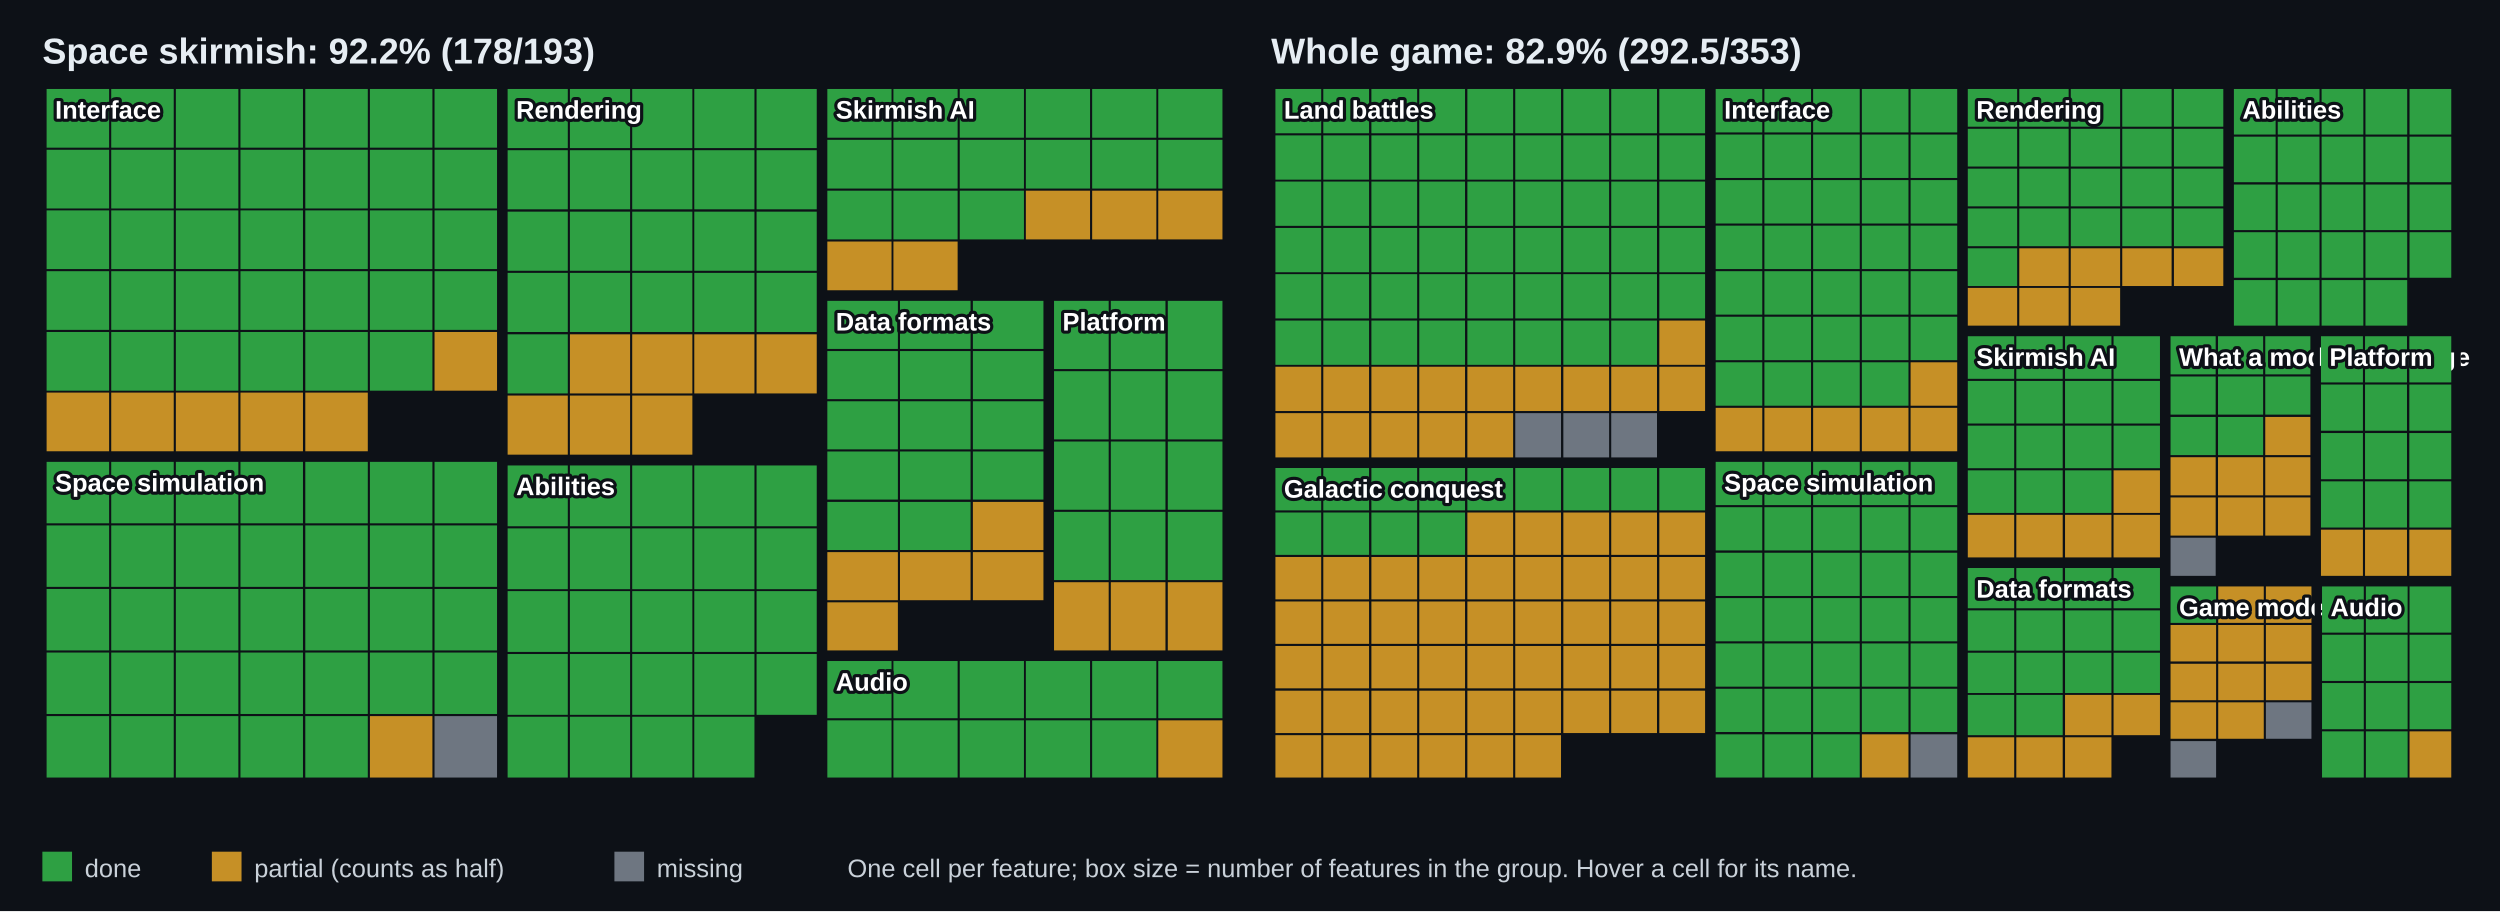
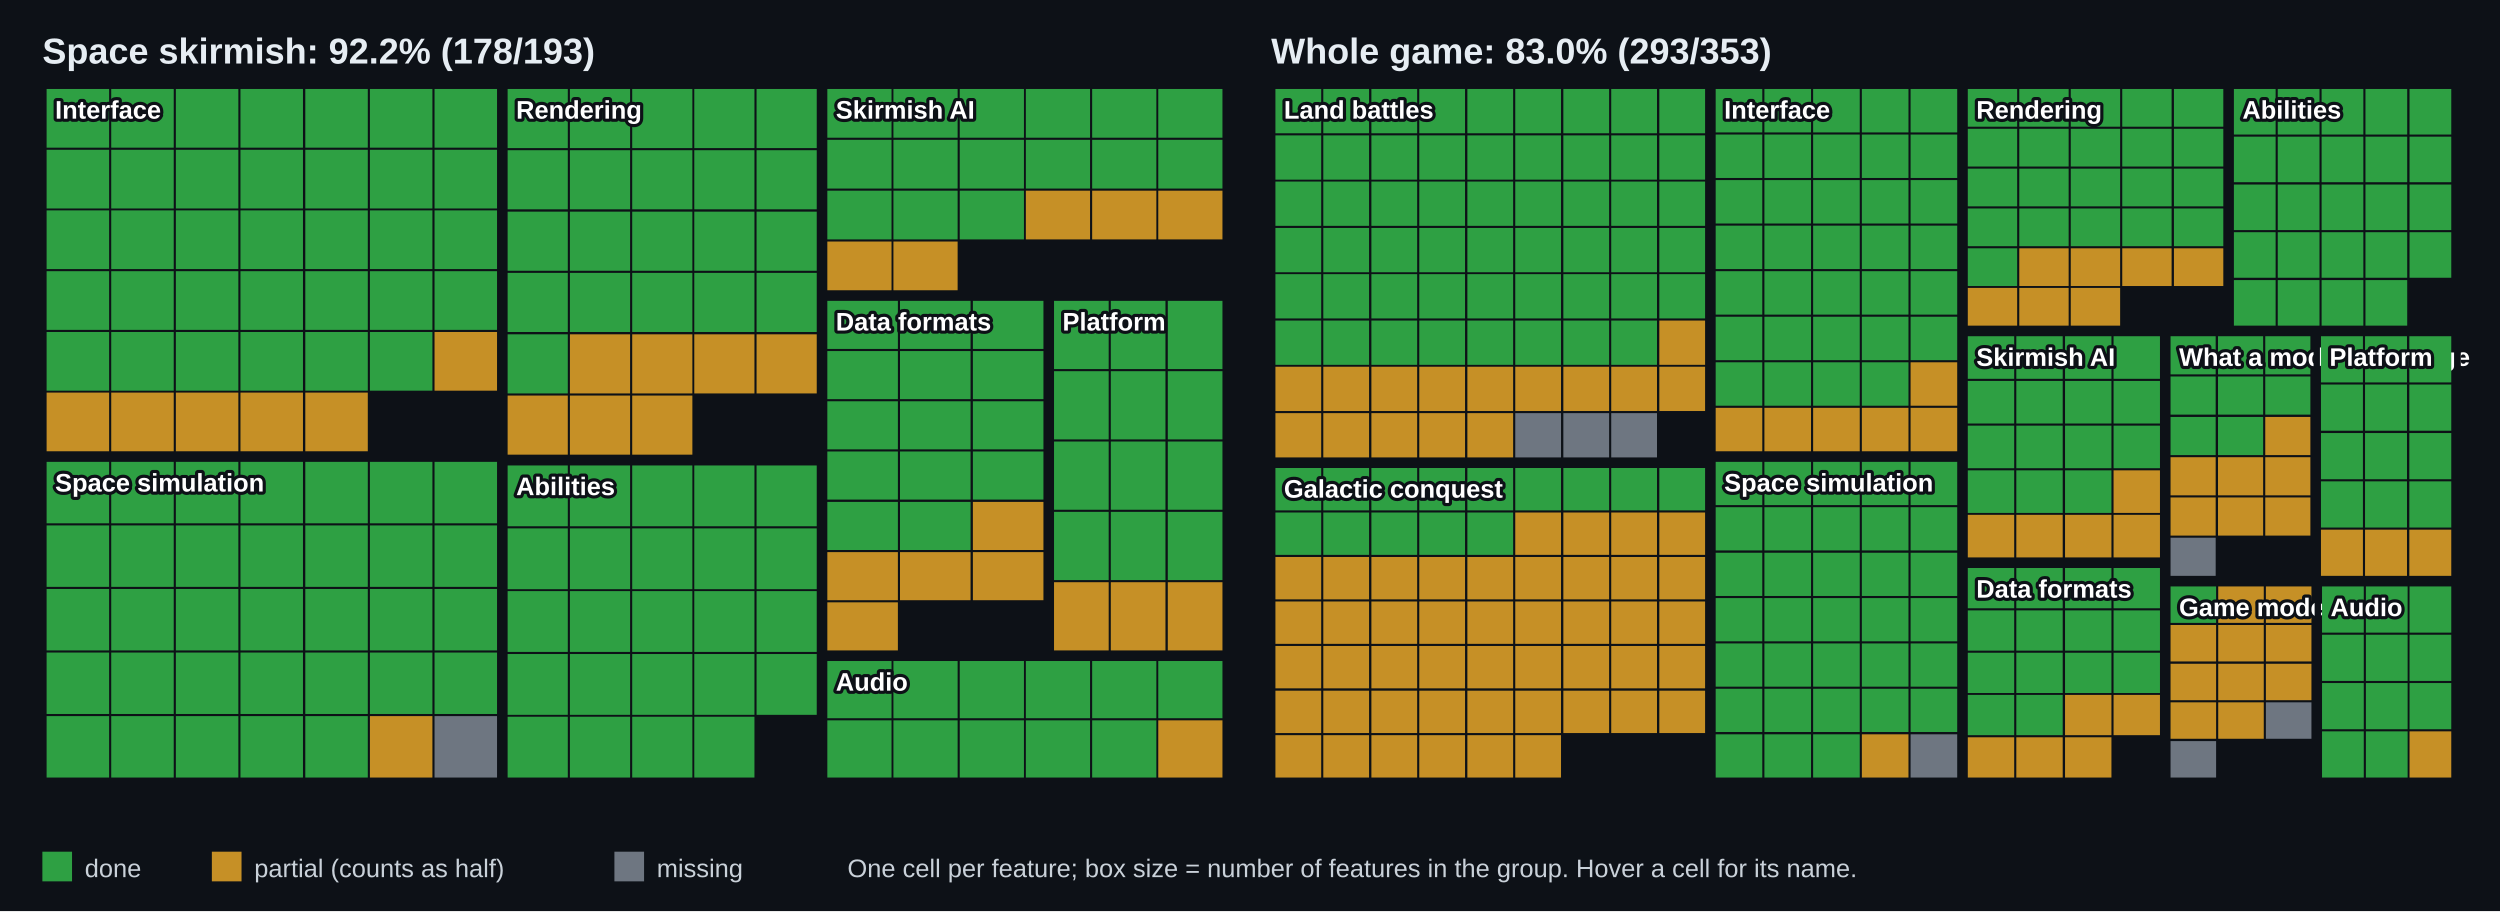
<svg xmlns="http://www.w3.org/2000/svg" viewBox="0 0 1180 430" width="1180" height="430" font-family="Segoe UI, Arial, sans-serif">
  <style>.title{font-size:17px;font-weight:700;fill:#e6edf3}.lab{font-size:12px;font-weight:700;fill:#fff}.lab.bg{stroke:#0d1117;stroke-width:3px;stroke-linejoin:round}.key{font-size:12px;fill:#c9d1d9}</style>
  <rect width="1180" height="430" fill="#0d1117" />
  <text x="20" y="30" class="title">Space skirmish: 92.2% (178/193)</text>
  <rect x="20" y="40" width="560" height="330" fill="#0d1117" />
  <rect x="22.0" y="42.0" width="29.5" height="27.7" fill="#2ea043" />
  <rect x="52.5" y="42.0" width="29.5" height="27.7" fill="#2ea043" />
  <rect x="83.0" y="42.0" width="29.5" height="27.7" fill="#2ea043" />
  <rect x="113.5" y="42.0" width="29.5" height="27.7" fill="#2ea043" />
  <rect x="144.1" y="42.0" width="29.5" height="27.7" fill="#2ea043" />
  <rect x="174.6" y="42.0" width="29.5" height="27.7" fill="#2ea043" />
  <rect x="205.1" y="42.0" width="29.5" height="27.7" fill="#2ea043" />
  <rect x="22.0" y="70.7" width="29.5" height="27.7" fill="#2ea043" />
  <rect x="52.5" y="70.7" width="29.5" height="27.7" fill="#2ea043" />
  <rect x="83.0" y="70.7" width="29.5" height="27.7" fill="#2ea043" />
  <rect x="113.5" y="70.7" width="29.5" height="27.7" fill="#2ea043" />
  <rect x="144.1" y="70.7" width="29.5" height="27.7" fill="#2ea043" />
  <rect x="174.6" y="70.7" width="29.5" height="27.7" fill="#2ea043" />
  <rect x="205.1" y="70.7" width="29.5" height="27.7" fill="#2ea043" />
  <rect x="22.0" y="99.3" width="29.5" height="27.7" fill="#2ea043" />
  <rect x="52.5" y="99.3" width="29.5" height="27.7" fill="#2ea043" />
  <rect x="83.0" y="99.3" width="29.5" height="27.7" fill="#2ea043" />
  <rect x="113.5" y="99.3" width="29.5" height="27.7" fill="#2ea043" />
  <rect x="144.1" y="99.3" width="29.5" height="27.7" fill="#2ea043" />
  <rect x="174.6" y="99.3" width="29.5" height="27.7" fill="#2ea043" />
  <rect x="205.1" y="99.3" width="29.5" height="27.7" fill="#2ea043" />
  <rect x="22.0" y="128.0" width="29.5" height="27.7" fill="#2ea043" />
  <rect x="52.5" y="128.0" width="29.5" height="27.7" fill="#2ea043" />
  <rect x="83.0" y="128.0" width="29.5" height="27.7" fill="#2ea043" />
  <rect x="113.5" y="128.0" width="29.5" height="27.7" fill="#2ea043" />
  <rect x="144.1" y="128.0" width="29.5" height="27.7" fill="#2ea043" />
  <rect x="174.6" y="128.0" width="29.5" height="27.7" fill="#2ea043" />
  <rect x="205.1" y="128.0" width="29.5" height="27.7" fill="#2ea043" />
  <rect x="22.0" y="156.7" width="29.5" height="27.7" fill="#2ea043" />
  <rect x="52.5" y="156.7" width="29.5" height="27.7" fill="#2ea043" />
  <rect x="83.0" y="156.7" width="29.5" height="27.7" fill="#2ea043" />
  <rect x="113.5" y="156.7" width="29.5" height="27.7" fill="#2ea043" />
  <rect x="144.1" y="156.7" width="29.5" height="27.7" fill="#2ea043" />
  <rect x="174.6" y="156.7" width="29.5" height="27.7" fill="#2ea043" />
  <rect x="205.1" y="156.7" width="29.5" height="27.7" fill="#c69026" />
  <rect x="22.0" y="185.3" width="29.5" height="27.7" fill="#c69026" />
  <rect x="52.5" y="185.3" width="29.5" height="27.7" fill="#c69026" />
  <rect x="83.0" y="185.3" width="29.5" height="27.7" fill="#c69026" />
  <rect x="113.5" y="185.3" width="29.5" height="27.7" fill="#c69026" />
  <rect x="144.1" y="185.3" width="29.5" height="27.7" fill="#c69026" />
  <rect x="20.0" y="40.0" width="217.6" height="176.0" fill="none" stroke="#0d1117" stroke-width="3" />
  <text x="26.0" y="56.0" class="lab bg">Interface</text>
  <text x="26.0" y="56.0" class="lab">Interface</text>
  <rect x="22.0" y="218.0" width="29.5" height="29.0" fill="#2ea043" />
  <rect x="52.5" y="218.0" width="29.5" height="29.0" fill="#2ea043" />
  <rect x="83.0" y="218.0" width="29.5" height="29.0" fill="#2ea043" />
  <rect x="113.5" y="218.0" width="29.5" height="29.0" fill="#2ea043" />
  <rect x="144.1" y="218.0" width="29.5" height="29.0" fill="#2ea043" />
  <rect x="174.6" y="218.0" width="29.5" height="29.0" fill="#2ea043" />
  <rect x="205.1" y="218.0" width="29.5" height="29.0" fill="#2ea043" />
  <rect x="22.0" y="248.0" width="29.5" height="29.0" fill="#2ea043" />
  <rect x="52.5" y="248.0" width="29.5" height="29.0" fill="#2ea043" />
  <rect x="83.0" y="248.0" width="29.5" height="29.0" fill="#2ea043" />
  <rect x="113.5" y="248.0" width="29.5" height="29.0" fill="#2ea043" />
  <rect x="144.1" y="248.0" width="29.5" height="29.0" fill="#2ea043" />
  <rect x="174.6" y="248.0" width="29.5" height="29.0" fill="#2ea043" />
  <rect x="205.1" y="248.0" width="29.5" height="29.0" fill="#2ea043" />
  <rect x="22.0" y="278.0" width="29.5" height="29.0" fill="#2ea043" />
  <rect x="52.5" y="278.0" width="29.5" height="29.0" fill="#2ea043" />
  <rect x="83.0" y="278.0" width="29.5" height="29.0" fill="#2ea043" />
  <rect x="113.5" y="278.0" width="29.5" height="29.0" fill="#2ea043" />
  <rect x="144.1" y="278.0" width="29.5" height="29.0" fill="#2ea043" />
  <rect x="174.6" y="278.0" width="29.5" height="29.0" fill="#2ea043" />
  <rect x="205.1" y="278.0" width="29.5" height="29.0" fill="#2ea043" />
  <rect x="22.0" y="308.0" width="29.5" height="29.0" fill="#2ea043" />
  <rect x="52.5" y="308.0" width="29.5" height="29.0" fill="#2ea043" />
  <rect x="83.0" y="308.0" width="29.5" height="29.0" fill="#2ea043" />
  <rect x="113.5" y="308.0" width="29.5" height="29.0" fill="#2ea043" />
  <rect x="144.1" y="308.0" width="29.5" height="29.0" fill="#2ea043" />
  <rect x="174.6" y="308.0" width="29.5" height="29.0" fill="#2ea043" />
  <rect x="205.1" y="308.0" width="29.5" height="29.0" fill="#2ea043" />
  <rect x="22.0" y="338.0" width="29.5" height="29.0" fill="#2ea043" />
  <rect x="52.5" y="338.0" width="29.5" height="29.0" fill="#2ea043" />
  <rect x="83.0" y="338.0" width="29.5" height="29.0" fill="#2ea043" />
  <rect x="113.5" y="338.0" width="29.5" height="29.0" fill="#2ea043" />
  <rect x="144.1" y="338.0" width="29.5" height="29.0" fill="#2ea043" />
  <rect x="174.6" y="338.0" width="29.5" height="29.0" fill="#c69026" />
  <rect x="205.1" y="338.0" width="29.5" height="29.0" fill="#6e7681" />
  <rect x="20.0" y="216.0" width="217.6" height="154.0" fill="none" stroke="#0d1117" stroke-width="3" />
  <text x="26.0" y="232.0" class="lab bg">Space simulation</text>
  <text x="26.0" y="232.0" class="lab">Space simulation</text>
  <rect x="239.6" y="42.0" width="28.4" height="27.9" fill="#2ea043" />
  <rect x="269.0" y="42.0" width="28.4" height="27.9" fill="#2ea043" />
  <rect x="298.4" y="42.0" width="28.4" height="27.9" fill="#2ea043" />
  <rect x="327.7" y="42.0" width="28.4" height="27.9" fill="#2ea043" />
  <rect x="357.1" y="42.0" width="28.4" height="27.9" fill="#2ea043" />
  <rect x="239.6" y="70.9" width="28.4" height="27.9" fill="#2ea043" />
  <rect x="269.0" y="70.9" width="28.4" height="27.9" fill="#2ea043" />
  <rect x="298.4" y="70.9" width="28.4" height="27.9" fill="#2ea043" />
  <rect x="327.7" y="70.9" width="28.4" height="27.9" fill="#2ea043" />
  <rect x="357.1" y="70.9" width="28.4" height="27.9" fill="#2ea043" />
  <rect x="239.6" y="99.9" width="28.4" height="27.9" fill="#2ea043" />
  <rect x="269.0" y="99.9" width="28.4" height="27.9" fill="#2ea043" />
  <rect x="298.4" y="99.9" width="28.4" height="27.9" fill="#2ea043" />
  <rect x="327.7" y="99.9" width="28.4" height="27.9" fill="#2ea043" />
  <rect x="357.1" y="99.9" width="28.4" height="27.9" fill="#2ea043" />
  <rect x="239.6" y="128.8" width="28.4" height="27.9" fill="#2ea043" />
  <rect x="269.0" y="128.8" width="28.4" height="27.9" fill="#2ea043" />
  <rect x="298.4" y="128.8" width="28.4" height="27.9" fill="#2ea043" />
  <rect x="327.7" y="128.8" width="28.4" height="27.9" fill="#2ea043" />
  <rect x="357.1" y="128.8" width="28.4" height="27.9" fill="#2ea043" />
  <rect x="239.6" y="157.8" width="28.4" height="27.9" fill="#2ea043" />
  <rect x="269.0" y="157.8" width="28.4" height="27.9" fill="#c69026" />
  <rect x="298.4" y="157.8" width="28.4" height="27.9" fill="#c69026" />
  <rect x="327.7" y="157.8" width="28.4" height="27.9" fill="#c69026" />
  <rect x="357.1" y="157.8" width="28.4" height="27.9" fill="#c69026" />
  <rect x="239.6" y="186.7" width="28.4" height="27.9" fill="#c69026" />
  <rect x="269.0" y="186.7" width="28.4" height="27.9" fill="#c69026" />
  <rect x="298.4" y="186.7" width="28.4" height="27.9" fill="#c69026" />
  <rect x="237.6" y="40.0" width="150.9" height="177.7" fill="none" stroke="#0d1117" stroke-width="3" />
  <text x="243.6" y="56.0" class="lab bg">Rendering</text>
  <text x="243.6" y="56.0" class="lab">Rendering</text>
  <rect x="239.6" y="219.7" width="28.4" height="28.7" fill="#2ea043" />
  <rect x="269.0" y="219.7" width="28.4" height="28.7" fill="#2ea043" />
  <rect x="298.4" y="219.7" width="28.4" height="28.7" fill="#2ea043" />
  <rect x="327.7" y="219.7" width="28.4" height="28.7" fill="#2ea043" />
  <rect x="357.1" y="219.7" width="28.4" height="28.7" fill="#2ea043" />
  <rect x="239.6" y="249.4" width="28.4" height="28.7" fill="#2ea043" />
  <rect x="269.0" y="249.4" width="28.4" height="28.7" fill="#2ea043" />
  <rect x="298.4" y="249.4" width="28.4" height="28.7" fill="#2ea043" />
  <rect x="327.7" y="249.4" width="28.4" height="28.7" fill="#2ea043" />
  <rect x="357.1" y="249.4" width="28.4" height="28.7" fill="#2ea043" />
  <rect x="239.6" y="279.0" width="28.4" height="28.7" fill="#2ea043" />
  <rect x="269.0" y="279.0" width="28.4" height="28.7" fill="#2ea043" />
  <rect x="298.4" y="279.0" width="28.4" height="28.7" fill="#2ea043" />
  <rect x="327.7" y="279.0" width="28.4" height="28.7" fill="#2ea043" />
  <rect x="357.1" y="279.0" width="28.4" height="28.7" fill="#2ea043" />
  <rect x="239.6" y="308.7" width="28.4" height="28.7" fill="#2ea043" />
  <rect x="269.0" y="308.7" width="28.4" height="28.7" fill="#2ea043" />
  <rect x="298.4" y="308.7" width="28.4" height="28.7" fill="#2ea043" />
  <rect x="327.7" y="308.7" width="28.4" height="28.7" fill="#2ea043" />
  <rect x="357.1" y="308.7" width="28.4" height="28.7" fill="#2ea043" />
  <rect x="239.6" y="338.3" width="28.4" height="28.7" fill="#2ea043" />
  <rect x="269.0" y="338.3" width="28.4" height="28.7" fill="#2ea043" />
  <rect x="298.4" y="338.3" width="28.4" height="28.7" fill="#2ea043" />
  <rect x="327.7" y="338.3" width="28.4" height="28.7" fill="#2ea043" />
  <rect x="237.6" y="217.7" width="150.9" height="152.3" fill="none" stroke="#0d1117" stroke-width="3" />
  <text x="243.6" y="233.7" class="lab bg">Abilities</text>
  <text x="243.6" y="233.7" class="lab">Abilities</text>
  <rect x="390.5" y="42.0" width="30.3" height="23.0" fill="#2ea043" />
  <rect x="421.7" y="42.0" width="30.3" height="23.0" fill="#2ea043" />
  <rect x="453.0" y="42.0" width="30.3" height="23.0" fill="#2ea043" />
  <rect x="484.2" y="42.0" width="30.3" height="23.0" fill="#2ea043" />
  <rect x="515.5" y="42.0" width="30.3" height="23.0" fill="#2ea043" />
  <rect x="546.7" y="42.0" width="30.3" height="23.0" fill="#2ea043" />
  <rect x="390.5" y="66.0" width="30.3" height="23.0" fill="#2ea043" />
  <rect x="421.7" y="66.0" width="30.3" height="23.0" fill="#2ea043" />
  <rect x="453.0" y="66.0" width="30.3" height="23.0" fill="#2ea043" />
  <rect x="484.2" y="66.0" width="30.3" height="23.0" fill="#2ea043" />
  <rect x="515.5" y="66.0" width="30.3" height="23.0" fill="#2ea043" />
  <rect x="546.7" y="66.0" width="30.3" height="23.0" fill="#2ea043" />
  <rect x="390.5" y="90.0" width="30.3" height="23.0" fill="#2ea043" />
  <rect x="421.7" y="90.0" width="30.3" height="23.0" fill="#2ea043" />
  <rect x="453.0" y="90.0" width="30.3" height="23.0" fill="#2ea043" />
  <rect x="484.2" y="90.0" width="30.3" height="23.0" fill="#c69026" />
  <rect x="515.5" y="90.0" width="30.3" height="23.0" fill="#c69026" />
  <rect x="546.7" y="90.0" width="30.3" height="23.0" fill="#c69026" />
  <rect x="390.5" y="114.0" width="30.3" height="23.0" fill="#c69026" />
  <rect x="421.7" y="114.0" width="30.3" height="23.0" fill="#c69026" />
  <rect x="388.5" y="40.0" width="191.5" height="100.0" fill="none" stroke="#0d1117" stroke-width="3" />
  <text x="394.5" y="56.0" class="lab bg">Skirmish AI</text>
  <text x="394.5" y="56.0" class="lab">Skirmish AI</text>
  <rect x="390.5" y="142.0" width="33.3" height="22.7" fill="#2ea043" />
  <rect x="424.8" y="142.0" width="33.3" height="22.7" fill="#2ea043" />
  <rect x="459.2" y="142.0" width="33.3" height="22.7" fill="#2ea043" />
  <rect x="390.5" y="165.7" width="33.3" height="22.7" fill="#2ea043" />
  <rect x="424.8" y="165.7" width="33.3" height="22.7" fill="#2ea043" />
  <rect x="459.2" y="165.7" width="33.3" height="22.7" fill="#2ea043" />
  <rect x="390.5" y="189.4" width="33.3" height="22.7" fill="#2ea043" />
  <rect x="424.8" y="189.4" width="33.3" height="22.7" fill="#2ea043" />
  <rect x="459.2" y="189.4" width="33.3" height="22.7" fill="#2ea043" />
  <rect x="390.5" y="213.1" width="33.3" height="22.7" fill="#2ea043" />
  <rect x="424.8" y="213.1" width="33.3" height="22.7" fill="#2ea043" />
  <rect x="459.2" y="213.1" width="33.3" height="22.7" fill="#2ea043" />
  <rect x="390.5" y="236.9" width="33.3" height="22.7" fill="#2ea043" />
  <rect x="424.8" y="236.9" width="33.3" height="22.7" fill="#2ea043" />
  <rect x="459.2" y="236.9" width="33.3" height="22.7" fill="#c69026" />
  <rect x="390.5" y="260.6" width="33.3" height="22.7" fill="#c69026" />
  <rect x="424.8" y="260.6" width="33.3" height="22.7" fill="#c69026" />
  <rect x="459.2" y="260.6" width="33.3" height="22.7" fill="#c69026" />
  <rect x="390.5" y="284.3" width="33.3" height="22.7" fill="#c69026" />
  <rect x="388.5" y="140.0" width="107.0" height="170.0" fill="none" stroke="#0d1117" stroke-width="3" />
  <text x="394.5" y="156.0" class="lab bg">Data formats</text>
  <text x="394.5" y="156.0" class="lab">Data formats</text>
  <rect x="497.5" y="142.0" width="25.8" height="32.2" fill="#2ea043" />
  <rect x="524.3" y="142.0" width="25.8" height="32.2" fill="#2ea043" />
  <rect x="551.2" y="142.0" width="25.8" height="32.2" fill="#2ea043" />
  <rect x="497.5" y="175.2" width="25.8" height="32.2" fill="#2ea043" />
  <rect x="524.3" y="175.2" width="25.8" height="32.2" fill="#2ea043" />
  <rect x="551.2" y="175.2" width="25.8" height="32.2" fill="#2ea043" />
  <rect x="497.5" y="208.4" width="25.8" height="32.2" fill="#2ea043" />
  <rect x="524.3" y="208.4" width="25.8" height="32.2" fill="#2ea043" />
  <rect x="551.2" y="208.4" width="25.8" height="32.2" fill="#2ea043" />
  <rect x="497.5" y="241.6" width="25.8" height="32.2" fill="#2ea043" />
  <rect x="524.3" y="241.6" width="25.8" height="32.2" fill="#2ea043" />
  <rect x="551.2" y="241.6" width="25.8" height="32.2" fill="#2ea043" />
  <rect x="497.5" y="274.8" width="25.8" height="32.2" fill="#c69026" />
  <rect x="524.3" y="274.8" width="25.8" height="32.2" fill="#c69026" />
  <rect x="551.2" y="274.8" width="25.8" height="32.2" fill="#c69026" />
  <rect x="495.5" y="140.0" width="84.5" height="170.0" fill="none" stroke="#0d1117" stroke-width="3" />
  <text x="501.5" y="156.0" class="lab bg">Platform</text>
  <text x="501.5" y="156.0" class="lab">Platform</text>
  <rect x="390.5" y="312.0" width="30.3" height="27.0" fill="#2ea043" />
  <rect x="421.7" y="312.0" width="30.3" height="27.0" fill="#2ea043" />
  <rect x="453.0" y="312.0" width="30.3" height="27.0" fill="#2ea043" />
  <rect x="484.2" y="312.0" width="30.3" height="27.0" fill="#2ea043" />
  <rect x="515.5" y="312.0" width="30.3" height="27.0" fill="#2ea043" />
  <rect x="546.7" y="312.0" width="30.3" height="27.0" fill="#2ea043" />
  <rect x="390.5" y="340.0" width="30.3" height="27.0" fill="#2ea043" />
  <rect x="421.7" y="340.0" width="30.3" height="27.0" fill="#2ea043" />
  <rect x="453.0" y="340.0" width="30.3" height="27.0" fill="#2ea043" />
  <rect x="484.2" y="340.0" width="30.3" height="27.0" fill="#2ea043" />
  <rect x="515.5" y="340.0" width="30.3" height="27.0" fill="#2ea043" />
  <rect x="546.7" y="340.0" width="30.3" height="27.0" fill="#c69026" />
  <rect x="388.5" y="310.0" width="191.5" height="60.0" fill="none" stroke="#0d1117" stroke-width="3" />
  <text x="394.5" y="326.0" class="lab bg">Audio</text>
  <text x="394.5" y="326.0" class="lab">Audio</text>
-   <text x="600" y="30" class="title">Whole game: 82.9% (292.5/353)</text>
+   <text x="600" y="30" class="title">Whole game: 83.0% (293/353)</text>
  <rect x="600" y="40" width="560" height="330" fill="#0d1117" />
  <rect x="602.0" y="42.0" width="21.6" height="20.9" fill="#2ea043" />
  <rect x="624.6" y="42.0" width="21.6" height="20.9" fill="#2ea043" />
  <rect x="647.3" y="42.0" width="21.6" height="20.9" fill="#2ea043" />
  <rect x="669.9" y="42.0" width="21.6" height="20.9" fill="#2ea043" />
  <rect x="692.6" y="42.0" width="21.6" height="20.9" fill="#2ea043" />
  <rect x="715.2" y="42.0" width="21.6" height="20.9" fill="#2ea043" />
  <rect x="737.9" y="42.0" width="21.6" height="20.9" fill="#2ea043" />
  <rect x="760.5" y="42.0" width="21.6" height="20.9" fill="#2ea043" />
  <rect x="783.2" y="42.0" width="21.6" height="20.9" fill="#2ea043" />
  <rect x="602.0" y="63.9" width="21.6" height="20.9" fill="#2ea043" />
  <rect x="624.6" y="63.9" width="21.6" height="20.9" fill="#2ea043" />
  <rect x="647.3" y="63.9" width="21.6" height="20.9" fill="#2ea043" />
  <rect x="669.9" y="63.9" width="21.6" height="20.9" fill="#2ea043" />
  <rect x="692.6" y="63.9" width="21.6" height="20.9" fill="#2ea043" />
  <rect x="715.2" y="63.9" width="21.6" height="20.9" fill="#2ea043" />
  <rect x="737.9" y="63.9" width="21.6" height="20.9" fill="#2ea043" />
  <rect x="760.5" y="63.9" width="21.6" height="20.9" fill="#2ea043" />
  <rect x="783.2" y="63.9" width="21.6" height="20.9" fill="#2ea043" />
  <rect x="602.0" y="85.7" width="21.6" height="20.9" fill="#2ea043" />
  <rect x="624.6" y="85.7" width="21.6" height="20.9" fill="#2ea043" />
  <rect x="647.3" y="85.7" width="21.6" height="20.9" fill="#2ea043" />
  <rect x="669.9" y="85.7" width="21.6" height="20.9" fill="#2ea043" />
  <rect x="692.6" y="85.7" width="21.6" height="20.9" fill="#2ea043" />
  <rect x="715.2" y="85.7" width="21.6" height="20.9" fill="#2ea043" />
  <rect x="737.9" y="85.7" width="21.6" height="20.9" fill="#2ea043" />
  <rect x="760.5" y="85.7" width="21.6" height="20.9" fill="#2ea043" />
  <rect x="783.2" y="85.7" width="21.6" height="20.9" fill="#2ea043" />
  <rect x="602.0" y="107.6" width="21.6" height="20.9" fill="#2ea043" />
  <rect x="624.6" y="107.6" width="21.6" height="20.9" fill="#2ea043" />
  <rect x="647.3" y="107.6" width="21.6" height="20.9" fill="#2ea043" />
  <rect x="669.9" y="107.6" width="21.6" height="20.9" fill="#2ea043" />
  <rect x="692.6" y="107.6" width="21.6" height="20.9" fill="#2ea043" />
  <rect x="715.2" y="107.6" width="21.6" height="20.9" fill="#2ea043" />
  <rect x="737.9" y="107.6" width="21.6" height="20.9" fill="#2ea043" />
  <rect x="760.5" y="107.6" width="21.6" height="20.9" fill="#2ea043" />
  <rect x="783.2" y="107.6" width="21.6" height="20.9" fill="#2ea043" />
  <rect x="602.0" y="129.4" width="21.6" height="20.9" fill="#2ea043" />
  <rect x="624.6" y="129.4" width="21.6" height="20.9" fill="#2ea043" />
  <rect x="647.3" y="129.4" width="21.6" height="20.9" fill="#2ea043" />
  <rect x="669.9" y="129.4" width="21.6" height="20.9" fill="#2ea043" />
  <rect x="692.6" y="129.4" width="21.6" height="20.9" fill="#2ea043" />
  <rect x="715.2" y="129.4" width="21.6" height="20.9" fill="#2ea043" />
  <rect x="737.9" y="129.4" width="21.6" height="20.9" fill="#2ea043" />
  <rect x="760.5" y="129.4" width="21.6" height="20.9" fill="#2ea043" />
  <rect x="783.2" y="129.4" width="21.6" height="20.9" fill="#2ea043" />
  <rect x="602.0" y="151.3" width="21.6" height="20.9" fill="#2ea043" />
  <rect x="624.6" y="151.3" width="21.6" height="20.9" fill="#2ea043" />
  <rect x="647.3" y="151.3" width="21.6" height="20.9" fill="#2ea043" />
  <rect x="669.9" y="151.3" width="21.6" height="20.9" fill="#2ea043" />
  <rect x="692.6" y="151.3" width="21.6" height="20.9" fill="#2ea043" />
  <rect x="715.2" y="151.3" width="21.6" height="20.9" fill="#2ea043" />
  <rect x="737.9" y="151.3" width="21.6" height="20.9" fill="#2ea043" />
  <rect x="760.5" y="151.3" width="21.6" height="20.9" fill="#2ea043" />
  <rect x="783.2" y="151.3" width="21.6" height="20.9" fill="#c69026" />
  <rect x="602.0" y="173.1" width="21.6" height="20.9" fill="#c69026" />
  <rect x="624.6" y="173.1" width="21.6" height="20.9" fill="#c69026" />
  <rect x="647.3" y="173.1" width="21.6" height="20.9" fill="#c69026" />
  <rect x="669.9" y="173.1" width="21.6" height="20.9" fill="#c69026" />
  <rect x="692.6" y="173.1" width="21.6" height="20.9" fill="#c69026" />
  <rect x="715.2" y="173.1" width="21.6" height="20.9" fill="#c69026" />
  <rect x="737.9" y="173.1" width="21.6" height="20.9" fill="#c69026" />
  <rect x="760.5" y="173.1" width="21.6" height="20.9" fill="#c69026" />
  <rect x="783.2" y="173.1" width="21.6" height="20.9" fill="#c69026" />
  <rect x="602.0" y="195.0" width="21.6" height="20.9" fill="#c69026" />
  <rect x="624.6" y="195.0" width="21.6" height="20.9" fill="#c69026" />
  <rect x="647.3" y="195.0" width="21.6" height="20.9" fill="#c69026" />
  <rect x="669.9" y="195.0" width="21.6" height="20.9" fill="#c69026" />
  <rect x="692.6" y="195.0" width="21.6" height="20.9" fill="#c69026" />
  <rect x="715.2" y="195.0" width="21.6" height="20.9" fill="#6e7681" />
  <rect x="737.9" y="195.0" width="21.6" height="20.9" fill="#6e7681" />
  <rect x="760.5" y="195.0" width="21.6" height="20.9" fill="#6e7681" />
  <rect x="600.0" y="40.0" width="207.8" height="178.9" fill="none" stroke="#0d1117" stroke-width="3" />
  <text x="606.0" y="56.0" class="lab bg">Land battles</text>
  <text x="606.0" y="56.0" class="lab">Land battles</text>
  <rect x="602.0" y="220.9" width="21.6" height="20.0" fill="#2ea043" />
  <rect x="624.6" y="220.9" width="21.6" height="20.0" fill="#2ea043" />
  <rect x="647.3" y="220.9" width="21.6" height="20.0" fill="#2ea043" />
  <rect x="669.9" y="220.9" width="21.6" height="20.0" fill="#2ea043" />
  <rect x="692.6" y="220.9" width="21.6" height="20.0" fill="#2ea043" />
  <rect x="715.2" y="220.9" width="21.6" height="20.0" fill="#2ea043" />
  <rect x="737.9" y="220.9" width="21.6" height="20.0" fill="#2ea043" />
  <rect x="760.5" y="220.9" width="21.6" height="20.0" fill="#2ea043" />
  <rect x="783.2" y="220.9" width="21.6" height="20.0" fill="#2ea043" />
  <rect x="602.0" y="241.9" width="21.6" height="20.0" fill="#2ea043" />
  <rect x="624.6" y="241.9" width="21.6" height="20.0" fill="#2ea043" />
  <rect x="647.3" y="241.9" width="21.6" height="20.0" fill="#2ea043" />
  <rect x="669.9" y="241.9" width="21.6" height="20.0" fill="#2ea043" />
-   <rect x="692.6" y="241.9" width="21.6" height="20.0" fill="#c69026" />
+   <rect x="692.6" y="241.9" width="21.6" height="20.0" fill="#2ea043" />
  <rect x="715.2" y="241.9" width="21.6" height="20.0" fill="#c69026" />
  <rect x="737.9" y="241.9" width="21.6" height="20.0" fill="#c69026" />
  <rect x="760.5" y="241.9" width="21.6" height="20.0" fill="#c69026" />
  <rect x="783.2" y="241.9" width="21.6" height="20.0" fill="#c69026" />
  <rect x="602.0" y="262.9" width="21.6" height="20.0" fill="#c69026" />
  <rect x="624.6" y="262.9" width="21.6" height="20.0" fill="#c69026" />
  <rect x="647.3" y="262.9" width="21.6" height="20.0" fill="#c69026" />
  <rect x="669.9" y="262.9" width="21.6" height="20.0" fill="#c69026" />
  <rect x="692.6" y="262.9" width="21.6" height="20.0" fill="#c69026" />
  <rect x="715.2" y="262.9" width="21.6" height="20.0" fill="#c69026" />
  <rect x="737.9" y="262.9" width="21.6" height="20.0" fill="#c69026" />
  <rect x="760.5" y="262.9" width="21.6" height="20.0" fill="#c69026" />
  <rect x="783.2" y="262.9" width="21.6" height="20.0" fill="#c69026" />
  <rect x="602.0" y="283.9" width="21.6" height="20.0" fill="#c69026" />
  <rect x="624.6" y="283.9" width="21.6" height="20.0" fill="#c69026" />
  <rect x="647.3" y="283.9" width="21.6" height="20.0" fill="#c69026" />
  <rect x="669.9" y="283.9" width="21.6" height="20.0" fill="#c69026" />
  <rect x="692.6" y="283.9" width="21.6" height="20.0" fill="#c69026" />
  <rect x="715.2" y="283.9" width="21.6" height="20.0" fill="#c69026" />
  <rect x="737.9" y="283.9" width="21.6" height="20.0" fill="#c69026" />
  <rect x="760.5" y="283.9" width="21.6" height="20.0" fill="#c69026" />
  <rect x="783.2" y="283.9" width="21.6" height="20.0" fill="#c69026" />
  <rect x="602.0" y="304.9" width="21.6" height="20.0" fill="#c69026" />
  <rect x="624.6" y="304.9" width="21.6" height="20.0" fill="#c69026" />
  <rect x="647.3" y="304.9" width="21.6" height="20.0" fill="#c69026" />
  <rect x="669.9" y="304.9" width="21.6" height="20.0" fill="#c69026" />
  <rect x="692.6" y="304.9" width="21.6" height="20.0" fill="#c69026" />
  <rect x="715.2" y="304.9" width="21.6" height="20.0" fill="#c69026" />
  <rect x="737.9" y="304.9" width="21.6" height="20.0" fill="#c69026" />
  <rect x="760.5" y="304.9" width="21.6" height="20.0" fill="#c69026" />
  <rect x="783.2" y="304.9" width="21.6" height="20.0" fill="#c69026" />
  <rect x="602.0" y="326.0" width="21.6" height="20.0" fill="#c69026" />
  <rect x="624.6" y="326.0" width="21.6" height="20.0" fill="#c69026" />
  <rect x="647.3" y="326.0" width="21.6" height="20.0" fill="#c69026" />
  <rect x="669.9" y="326.0" width="21.6" height="20.0" fill="#c69026" />
  <rect x="692.6" y="326.0" width="21.6" height="20.0" fill="#c69026" />
  <rect x="715.2" y="326.0" width="21.6" height="20.0" fill="#c69026" />
  <rect x="737.9" y="326.0" width="21.6" height="20.0" fill="#c69026" />
  <rect x="760.5" y="326.0" width="21.6" height="20.0" fill="#c69026" />
  <rect x="783.2" y="326.0" width="21.6" height="20.0" fill="#c69026" />
  <rect x="602.0" y="347.0" width="21.6" height="20.0" fill="#c69026" />
  <rect x="624.6" y="347.0" width="21.6" height="20.0" fill="#c69026" />
  <rect x="647.3" y="347.0" width="21.6" height="20.0" fill="#c69026" />
  <rect x="669.9" y="347.0" width="21.6" height="20.0" fill="#c69026" />
  <rect x="692.6" y="347.0" width="21.6" height="20.0" fill="#c69026" />
  <rect x="715.2" y="347.0" width="21.6" height="20.0" fill="#c69026" />
  <rect x="600.0" y="218.9" width="207.8" height="151.1" fill="none" stroke="#0d1117" stroke-width="3" />
  <text x="606.0" y="234.9" class="lab bg">Galactic conquest</text>
  <text x="606.0" y="234.9" class="lab">Galactic conquest</text>
  <rect x="809.8" y="42.0" width="22.0" height="20.5" fill="#2ea043" />
  <rect x="832.8" y="42.0" width="22.0" height="20.5" fill="#2ea043" />
  <rect x="855.8" y="42.0" width="22.0" height="20.5" fill="#2ea043" />
  <rect x="878.8" y="42.0" width="22.0" height="20.5" fill="#2ea043" />
  <rect x="901.8" y="42.0" width="22.0" height="20.5" fill="#2ea043" />
  <rect x="809.8" y="63.5" width="22.0" height="20.5" fill="#2ea043" />
  <rect x="832.8" y="63.5" width="22.0" height="20.5" fill="#2ea043" />
  <rect x="855.8" y="63.5" width="22.0" height="20.5" fill="#2ea043" />
  <rect x="878.8" y="63.5" width="22.0" height="20.5" fill="#2ea043" />
  <rect x="901.8" y="63.5" width="22.0" height="20.5" fill="#2ea043" />
  <rect x="809.8" y="85.0" width="22.0" height="20.5" fill="#2ea043" />
  <rect x="832.8" y="85.0" width="22.0" height="20.5" fill="#2ea043" />
  <rect x="855.8" y="85.0" width="22.0" height="20.5" fill="#2ea043" />
  <rect x="878.8" y="85.0" width="22.0" height="20.5" fill="#2ea043" />
  <rect x="901.8" y="85.0" width="22.0" height="20.5" fill="#2ea043" />
  <rect x="809.8" y="106.5" width="22.0" height="20.5" fill="#2ea043" />
  <rect x="832.8" y="106.5" width="22.0" height="20.5" fill="#2ea043" />
  <rect x="855.8" y="106.5" width="22.0" height="20.5" fill="#2ea043" />
  <rect x="878.8" y="106.5" width="22.0" height="20.5" fill="#2ea043" />
  <rect x="901.8" y="106.5" width="22.0" height="20.5" fill="#2ea043" />
  <rect x="809.8" y="128.0" width="22.0" height="20.5" fill="#2ea043" />
  <rect x="832.8" y="128.0" width="22.0" height="20.5" fill="#2ea043" />
  <rect x="855.8" y="128.0" width="22.0" height="20.5" fill="#2ea043" />
  <rect x="878.8" y="128.0" width="22.0" height="20.5" fill="#2ea043" />
  <rect x="901.8" y="128.0" width="22.0" height="20.5" fill="#2ea043" />
  <rect x="809.8" y="149.5" width="22.0" height="20.5" fill="#2ea043" />
  <rect x="832.8" y="149.5" width="22.0" height="20.5" fill="#2ea043" />
  <rect x="855.8" y="149.5" width="22.0" height="20.5" fill="#2ea043" />
  <rect x="878.8" y="149.5" width="22.0" height="20.5" fill="#2ea043" />
  <rect x="901.8" y="149.5" width="22.0" height="20.5" fill="#2ea043" />
  <rect x="809.8" y="171.0" width="22.0" height="20.5" fill="#2ea043" />
  <rect x="832.8" y="171.0" width="22.0" height="20.5" fill="#2ea043" />
  <rect x="855.8" y="171.0" width="22.0" height="20.5" fill="#2ea043" />
  <rect x="878.8" y="171.0" width="22.0" height="20.5" fill="#2ea043" />
  <rect x="901.8" y="171.0" width="22.0" height="20.5" fill="#c69026" />
  <rect x="809.8" y="192.5" width="22.0" height="20.5" fill="#c69026" />
  <rect x="832.8" y="192.5" width="22.0" height="20.5" fill="#c69026" />
  <rect x="855.8" y="192.5" width="22.0" height="20.5" fill="#c69026" />
  <rect x="878.8" y="192.5" width="22.0" height="20.5" fill="#c69026" />
  <rect x="901.8" y="192.5" width="22.0" height="20.5" fill="#c69026" />
  <rect x="807.8" y="40.0" width="119.0" height="176.0" fill="none" stroke="#0d1117" stroke-width="3" />
  <text x="813.8" y="56.0" class="lab bg">Interface</text>
  <text x="813.8" y="56.0" class="lab">Interface</text>
  <rect x="809.8" y="218.0" width="22.0" height="20.4" fill="#2ea043" />
  <rect x="832.8" y="218.0" width="22.0" height="20.4" fill="#2ea043" />
  <rect x="855.8" y="218.0" width="22.0" height="20.4" fill="#2ea043" />
  <rect x="878.8" y="218.0" width="22.0" height="20.4" fill="#2ea043" />
  <rect x="901.8" y="218.0" width="22.0" height="20.4" fill="#2ea043" />
  <rect x="809.8" y="239.4" width="22.0" height="20.4" fill="#2ea043" />
  <rect x="832.8" y="239.4" width="22.0" height="20.4" fill="#2ea043" />
  <rect x="855.8" y="239.4" width="22.0" height="20.4" fill="#2ea043" />
  <rect x="878.8" y="239.4" width="22.0" height="20.4" fill="#2ea043" />
  <rect x="901.8" y="239.4" width="22.0" height="20.4" fill="#2ea043" />
  <rect x="809.8" y="260.9" width="22.0" height="20.4" fill="#2ea043" />
  <rect x="832.8" y="260.9" width="22.0" height="20.4" fill="#2ea043" />
  <rect x="855.8" y="260.9" width="22.0" height="20.4" fill="#2ea043" />
  <rect x="878.8" y="260.9" width="22.0" height="20.4" fill="#2ea043" />
  <rect x="901.8" y="260.9" width="22.0" height="20.4" fill="#2ea043" />
  <rect x="809.8" y="282.3" width="22.0" height="20.4" fill="#2ea043" />
  <rect x="832.8" y="282.3" width="22.0" height="20.4" fill="#2ea043" />
  <rect x="855.8" y="282.3" width="22.0" height="20.4" fill="#2ea043" />
  <rect x="878.8" y="282.3" width="22.0" height="20.4" fill="#2ea043" />
  <rect x="901.8" y="282.3" width="22.0" height="20.4" fill="#2ea043" />
  <rect x="809.8" y="303.7" width="22.0" height="20.4" fill="#2ea043" />
  <rect x="832.8" y="303.7" width="22.0" height="20.4" fill="#2ea043" />
  <rect x="855.8" y="303.7" width="22.0" height="20.4" fill="#2ea043" />
  <rect x="878.8" y="303.7" width="22.0" height="20.4" fill="#2ea043" />
  <rect x="901.8" y="303.7" width="22.0" height="20.4" fill="#2ea043" />
  <rect x="809.8" y="325.1" width="22.0" height="20.4" fill="#2ea043" />
  <rect x="832.8" y="325.1" width="22.0" height="20.4" fill="#2ea043" />
  <rect x="855.8" y="325.1" width="22.0" height="20.4" fill="#2ea043" />
  <rect x="878.8" y="325.1" width="22.0" height="20.4" fill="#2ea043" />
  <rect x="901.8" y="325.1" width="22.0" height="20.4" fill="#2ea043" />
  <rect x="809.8" y="346.6" width="22.0" height="20.4" fill="#2ea043" />
  <rect x="832.8" y="346.6" width="22.0" height="20.4" fill="#2ea043" />
  <rect x="855.8" y="346.6" width="22.0" height="20.4" fill="#2ea043" />
  <rect x="878.8" y="346.6" width="22.0" height="20.4" fill="#c69026" />
  <rect x="901.8" y="346.6" width="22.0" height="20.4" fill="#6e7681" />
  <rect x="807.8" y="216.0" width="119.0" height="154.0" fill="none" stroke="#0d1117" stroke-width="3" />
  <text x="813.8" y="232.0" class="lab bg">Space simulation</text>
  <text x="813.8" y="232.0" class="lab">Space simulation</text>
  <rect x="928.8" y="42.0" width="23.3" height="17.8" fill="#2ea043" />
  <rect x="953.1" y="42.0" width="23.3" height="17.8" fill="#2ea043" />
  <rect x="977.4" y="42.0" width="23.3" height="17.8" fill="#2ea043" />
  <rect x="1001.7" y="42.0" width="23.3" height="17.8" fill="#2ea043" />
  <rect x="1026.1" y="42.0" width="23.3" height="17.8" fill="#2ea043" />
  <rect x="928.8" y="60.8" width="23.3" height="17.8" fill="#2ea043" />
  <rect x="953.1" y="60.8" width="23.3" height="17.8" fill="#2ea043" />
  <rect x="977.4" y="60.8" width="23.3" height="17.8" fill="#2ea043" />
  <rect x="1001.7" y="60.8" width="23.3" height="17.8" fill="#2ea043" />
  <rect x="1026.1" y="60.8" width="23.3" height="17.8" fill="#2ea043" />
  <rect x="928.8" y="79.6" width="23.3" height="17.8" fill="#2ea043" />
  <rect x="953.1" y="79.6" width="23.3" height="17.8" fill="#2ea043" />
  <rect x="977.4" y="79.6" width="23.3" height="17.8" fill="#2ea043" />
  <rect x="1001.7" y="79.6" width="23.3" height="17.8" fill="#2ea043" />
  <rect x="1026.1" y="79.6" width="23.3" height="17.8" fill="#2ea043" />
  <rect x="928.8" y="98.4" width="23.3" height="17.8" fill="#2ea043" />
  <rect x="953.1" y="98.4" width="23.3" height="17.8" fill="#2ea043" />
  <rect x="977.4" y="98.4" width="23.3" height="17.8" fill="#2ea043" />
  <rect x="1001.7" y="98.4" width="23.3" height="17.8" fill="#2ea043" />
  <rect x="1026.1" y="98.4" width="23.3" height="17.8" fill="#2ea043" />
  <rect x="928.8" y="117.2" width="23.3" height="17.8" fill="#2ea043" />
  <rect x="953.1" y="117.2" width="23.3" height="17.8" fill="#c69026" />
  <rect x="977.4" y="117.2" width="23.3" height="17.8" fill="#c69026" />
  <rect x="1001.7" y="117.2" width="23.3" height="17.8" fill="#c69026" />
  <rect x="1026.1" y="117.2" width="23.3" height="17.8" fill="#c69026" />
  <rect x="928.8" y="135.9" width="23.3" height="17.8" fill="#c69026" />
  <rect x="953.1" y="135.9" width="23.3" height="17.8" fill="#c69026" />
  <rect x="977.4" y="135.9" width="23.3" height="17.8" fill="#c69026" />
  <rect x="926.8" y="40.0" width="125.6" height="116.7" fill="none" stroke="#0d1117" stroke-width="3" />
  <text x="932.8" y="56.0" class="lab bg">Rendering</text>
  <text x="932.8" y="56.0" class="lab">Rendering</text>
  <rect x="1054.4" y="42.0" width="19.7" height="21.5" fill="#2ea043" />
  <rect x="1075.1" y="42.0" width="19.7" height="21.5" fill="#2ea043" />
  <rect x="1095.8" y="42.0" width="19.7" height="21.5" fill="#2ea043" />
  <rect x="1116.5" y="42.0" width="19.7" height="21.5" fill="#2ea043" />
  <rect x="1137.3" y="42.0" width="19.7" height="21.5" fill="#2ea043" />
  <rect x="1054.4" y="64.5" width="19.7" height="21.5" fill="#2ea043" />
  <rect x="1075.1" y="64.5" width="19.7" height="21.5" fill="#2ea043" />
  <rect x="1095.8" y="64.5" width="19.7" height="21.5" fill="#2ea043" />
  <rect x="1116.5" y="64.5" width="19.7" height="21.5" fill="#2ea043" />
  <rect x="1137.3" y="64.5" width="19.7" height="21.5" fill="#2ea043" />
  <rect x="1054.4" y="87.1" width="19.7" height="21.5" fill="#2ea043" />
  <rect x="1075.1" y="87.1" width="19.7" height="21.5" fill="#2ea043" />
  <rect x="1095.8" y="87.1" width="19.7" height="21.5" fill="#2ea043" />
  <rect x="1116.5" y="87.1" width="19.7" height="21.5" fill="#2ea043" />
  <rect x="1137.3" y="87.1" width="19.7" height="21.5" fill="#2ea043" />
  <rect x="1054.4" y="109.6" width="19.7" height="21.5" fill="#2ea043" />
  <rect x="1075.1" y="109.6" width="19.7" height="21.5" fill="#2ea043" />
  <rect x="1095.8" y="109.6" width="19.7" height="21.5" fill="#2ea043" />
  <rect x="1116.5" y="109.6" width="19.7" height="21.5" fill="#2ea043" />
  <rect x="1137.3" y="109.6" width="19.7" height="21.5" fill="#2ea043" />
  <rect x="1054.4" y="132.2" width="19.7" height="21.5" fill="#2ea043" />
  <rect x="1075.1" y="132.2" width="19.7" height="21.5" fill="#2ea043" />
  <rect x="1095.8" y="132.2" width="19.7" height="21.5" fill="#2ea043" />
  <rect x="1116.5" y="132.2" width="19.7" height="21.5" fill="#2ea043" />
  <rect x="1052.4" y="40.0" width="107.6" height="116.7" fill="none" stroke="#0d1117" stroke-width="3" />
  <text x="1058.4" y="56.0" class="lab bg">Abilities</text>
  <text x="1058.4" y="56.0" class="lab">Abilities</text>
  <rect x="928.8" y="158.7" width="21.9" height="20.1" fill="#2ea043" />
  <rect x="951.7" y="158.7" width="21.9" height="20.1" fill="#2ea043" />
  <rect x="974.7" y="158.7" width="21.9" height="20.1" fill="#2ea043" />
  <rect x="997.6" y="158.7" width="21.9" height="20.1" fill="#2ea043" />
  <rect x="928.8" y="179.8" width="21.9" height="20.1" fill="#2ea043" />
  <rect x="951.7" y="179.8" width="21.9" height="20.1" fill="#2ea043" />
  <rect x="974.7" y="179.8" width="21.9" height="20.1" fill="#2ea043" />
  <rect x="997.6" y="179.8" width="21.9" height="20.1" fill="#2ea043" />
  <rect x="928.8" y="200.9" width="21.9" height="20.1" fill="#2ea043" />
  <rect x="951.7" y="200.9" width="21.9" height="20.1" fill="#2ea043" />
  <rect x="974.7" y="200.9" width="21.9" height="20.1" fill="#2ea043" />
  <rect x="997.6" y="200.9" width="21.9" height="20.1" fill="#2ea043" />
  <rect x="928.8" y="222.0" width="21.9" height="20.1" fill="#2ea043" />
  <rect x="951.7" y="222.0" width="21.9" height="20.1" fill="#2ea043" />
  <rect x="974.7" y="222.0" width="21.9" height="20.1" fill="#2ea043" />
  <rect x="997.6" y="222.0" width="21.9" height="20.1" fill="#c69026" />
  <rect x="928.8" y="243.0" width="21.9" height="20.1" fill="#c69026" />
  <rect x="951.7" y="243.0" width="21.9" height="20.1" fill="#c69026" />
  <rect x="974.7" y="243.0" width="21.9" height="20.1" fill="#c69026" />
  <rect x="997.6" y="243.0" width="21.9" height="20.1" fill="#c69026" />
  <rect x="926.8" y="156.7" width="95.7" height="109.4" fill="none" stroke="#0d1117" stroke-width="3" />
  <text x="932.8" y="172.7" class="lab bg">Skirmish AI</text>
  <text x="932.8" y="172.7" class="lab">Skirmish AI</text>
  <rect x="928.8" y="268.1" width="21.9" height="19.0" fill="#2ea043" />
  <rect x="951.7" y="268.1" width="21.9" height="19.0" fill="#2ea043" />
  <rect x="974.7" y="268.1" width="21.9" height="19.0" fill="#2ea043" />
  <rect x="997.6" y="268.1" width="21.9" height="19.0" fill="#2ea043" />
  <rect x="928.8" y="288.1" width="21.9" height="19.0" fill="#2ea043" />
  <rect x="951.7" y="288.1" width="21.9" height="19.0" fill="#2ea043" />
  <rect x="974.7" y="288.1" width="21.9" height="19.0" fill="#2ea043" />
  <rect x="997.6" y="288.1" width="21.9" height="19.0" fill="#2ea043" />
  <rect x="928.8" y="308.1" width="21.9" height="19.0" fill="#2ea043" />
  <rect x="951.7" y="308.1" width="21.9" height="19.0" fill="#2ea043" />
  <rect x="974.7" y="308.1" width="21.9" height="19.0" fill="#2ea043" />
  <rect x="997.6" y="308.1" width="21.9" height="19.0" fill="#2ea043" />
  <rect x="928.8" y="328.0" width="21.9" height="19.0" fill="#2ea043" />
  <rect x="951.7" y="328.0" width="21.9" height="19.0" fill="#2ea043" />
  <rect x="974.7" y="328.0" width="21.9" height="19.0" fill="#c69026" />
  <rect x="997.6" y="328.0" width="21.9" height="19.0" fill="#c69026" />
  <rect x="928.8" y="348.0" width="21.9" height="19.0" fill="#c69026" />
  <rect x="951.7" y="348.0" width="21.9" height="19.0" fill="#c69026" />
  <rect x="974.7" y="348.0" width="21.9" height="19.0" fill="#c69026" />
  <rect x="926.8" y="266.1" width="95.7" height="103.9" fill="none" stroke="#0d1117" stroke-width="3" />
  <text x="932.8" y="282.1" class="lab bg">Data formats</text>
  <text x="932.8" y="282.1" class="lab">Data formats</text>
  <rect x="1024.5" y="158.7" width="21.3" height="18.0" fill="#2ea043" />
  <rect x="1046.9" y="158.7" width="21.3" height="18.0" fill="#2ea043" />
  <rect x="1069.2" y="158.7" width="21.3" height="18.0" fill="#2ea043" />
  <rect x="1024.5" y="177.7" width="21.3" height="18.0" fill="#2ea043" />
  <rect x="1046.9" y="177.7" width="21.3" height="18.0" fill="#2ea043" />
  <rect x="1069.2" y="177.7" width="21.3" height="18.0" fill="#2ea043" />
  <rect x="1024.5" y="196.8" width="21.3" height="18.0" fill="#2ea043" />
  <rect x="1046.9" y="196.8" width="21.3" height="18.0" fill="#2ea043" />
  <rect x="1069.2" y="196.8" width="21.3" height="18.0" fill="#c69026" />
  <rect x="1024.5" y="215.8" width="21.3" height="18.0" fill="#c69026" />
  <rect x="1046.9" y="215.8" width="21.3" height="18.0" fill="#c69026" />
  <rect x="1069.2" y="215.8" width="21.3" height="18.0" fill="#c69026" />
  <rect x="1024.5" y="234.8" width="21.3" height="18.0" fill="#c69026" />
  <rect x="1046.9" y="234.8" width="21.3" height="18.0" fill="#c69026" />
  <rect x="1069.2" y="234.8" width="21.3" height="18.0" fill="#c69026" />
  <rect x="1024.5" y="253.8" width="21.3" height="18.0" fill="#6e7681" />
  <rect x="1022.5" y="156.7" width="71.0" height="118.1" fill="none" stroke="#0d1117" stroke-width="3" />
  <text x="1028.5" y="172.7" class="lab bg">What a mod can change</text>
  <text x="1028.5" y="172.7" class="lab">What a mod can change</text>
  <rect x="1095.5" y="158.7" width="19.8" height="21.8" fill="#2ea043" />
  <rect x="1116.3" y="158.7" width="19.8" height="21.8" fill="#2ea043" />
  <rect x="1137.2" y="158.7" width="19.8" height="21.8" fill="#2ea043" />
  <rect x="1095.5" y="181.5" width="19.8" height="21.8" fill="#2ea043" />
  <rect x="1116.3" y="181.5" width="19.8" height="21.8" fill="#2ea043" />
  <rect x="1137.2" y="181.5" width="19.8" height="21.8" fill="#2ea043" />
  <rect x="1095.5" y="204.4" width="19.8" height="21.8" fill="#2ea043" />
  <rect x="1116.3" y="204.4" width="19.8" height="21.8" fill="#2ea043" />
  <rect x="1137.2" y="204.4" width="19.8" height="21.8" fill="#2ea043" />
  <rect x="1095.5" y="227.2" width="19.8" height="21.8" fill="#2ea043" />
  <rect x="1116.3" y="227.2" width="19.8" height="21.8" fill="#2ea043" />
  <rect x="1137.2" y="227.2" width="19.8" height="21.8" fill="#2ea043" />
  <rect x="1095.5" y="250.0" width="19.8" height="21.8" fill="#c69026" />
  <rect x="1116.3" y="250.0" width="19.8" height="21.8" fill="#c69026" />
  <rect x="1137.2" y="250.0" width="19.8" height="21.8" fill="#c69026" />
  <rect x="1093.5" y="156.7" width="66.5" height="118.1" fill="none" stroke="#0d1117" stroke-width="3" />
  <text x="1099.5" y="172.7" class="lab bg">Platform</text>
  <text x="1099.5" y="172.7" class="lab">Platform</text>
  <rect x="1024.5" y="276.8" width="21.5" height="17.2" fill="#2ea043" />
  <rect x="1047.0" y="276.8" width="21.5" height="17.2" fill="#c69026" />
  <rect x="1069.5" y="276.8" width="21.5" height="17.2" fill="#c69026" />
  <rect x="1024.5" y="295.0" width="21.5" height="17.2" fill="#c69026" />
  <rect x="1047.0" y="295.0" width="21.5" height="17.2" fill="#c69026" />
  <rect x="1069.5" y="295.0" width="21.5" height="17.2" fill="#c69026" />
  <rect x="1024.5" y="313.3" width="21.5" height="17.2" fill="#c69026" />
  <rect x="1047.0" y="313.3" width="21.5" height="17.2" fill="#c69026" />
  <rect x="1069.5" y="313.3" width="21.5" height="17.2" fill="#c69026" />
  <rect x="1024.5" y="331.5" width="21.5" height="17.2" fill="#c69026" />
  <rect x="1047.0" y="331.5" width="21.5" height="17.2" fill="#c69026" />
  <rect x="1069.5" y="331.5" width="21.5" height="17.2" fill="#6e7681" />
  <rect x="1024.5" y="349.8" width="21.5" height="17.2" fill="#6e7681" />
  <rect x="1022.5" y="274.8" width="71.5" height="95.2" fill="none" stroke="#0d1117" stroke-width="3" />
  <text x="1028.5" y="290.8" class="lab bg">Game modes</text>
  <text x="1028.5" y="290.8" class="lab">Game modes</text>
  <rect x="1096.0" y="276.8" width="19.7" height="21.8" fill="#2ea043" />
  <rect x="1116.7" y="276.8" width="19.7" height="21.8" fill="#2ea043" />
  <rect x="1137.3" y="276.8" width="19.7" height="21.8" fill="#2ea043" />
  <rect x="1096.0" y="299.6" width="19.7" height="21.8" fill="#2ea043" />
  <rect x="1116.7" y="299.6" width="19.7" height="21.8" fill="#2ea043" />
  <rect x="1137.3" y="299.6" width="19.7" height="21.8" fill="#2ea043" />
  <rect x="1096.0" y="322.4" width="19.7" height="21.8" fill="#2ea043" />
  <rect x="1116.7" y="322.4" width="19.7" height="21.8" fill="#2ea043" />
  <rect x="1137.3" y="322.4" width="19.7" height="21.8" fill="#2ea043" />
  <rect x="1096.0" y="345.2" width="19.7" height="21.8" fill="#2ea043" />
  <rect x="1116.7" y="345.2" width="19.7" height="21.8" fill="#2ea043" />
  <rect x="1137.3" y="345.2" width="19.7" height="21.8" fill="#c69026" />
  <rect x="1094.0" y="274.8" width="66.0" height="95.2" fill="none" stroke="#0d1117" stroke-width="3" />
  <text x="1100.0" y="290.8" class="lab bg">Audio</text>
  <text x="1100.0" y="290.8" class="lab">Audio</text>
  <g transform="translate(20 402)">
    <rect width="14" height="14" fill="#2ea043" />
    <text x="20" y="12" class="key">done</text>
    <rect x="80" width="14" height="14" fill="#c69026" />
    <text x="100" y="12" class="key">partial (counts as half)</text>
    <rect x="270" width="14" height="14" fill="#6e7681" />
    <text x="290" y="12" class="key">missing</text>
    <text x="380" y="12" class="key">One cell per feature; box size = number of features in the group. Hover a cell for its name.</text>
  </g>
</svg>
